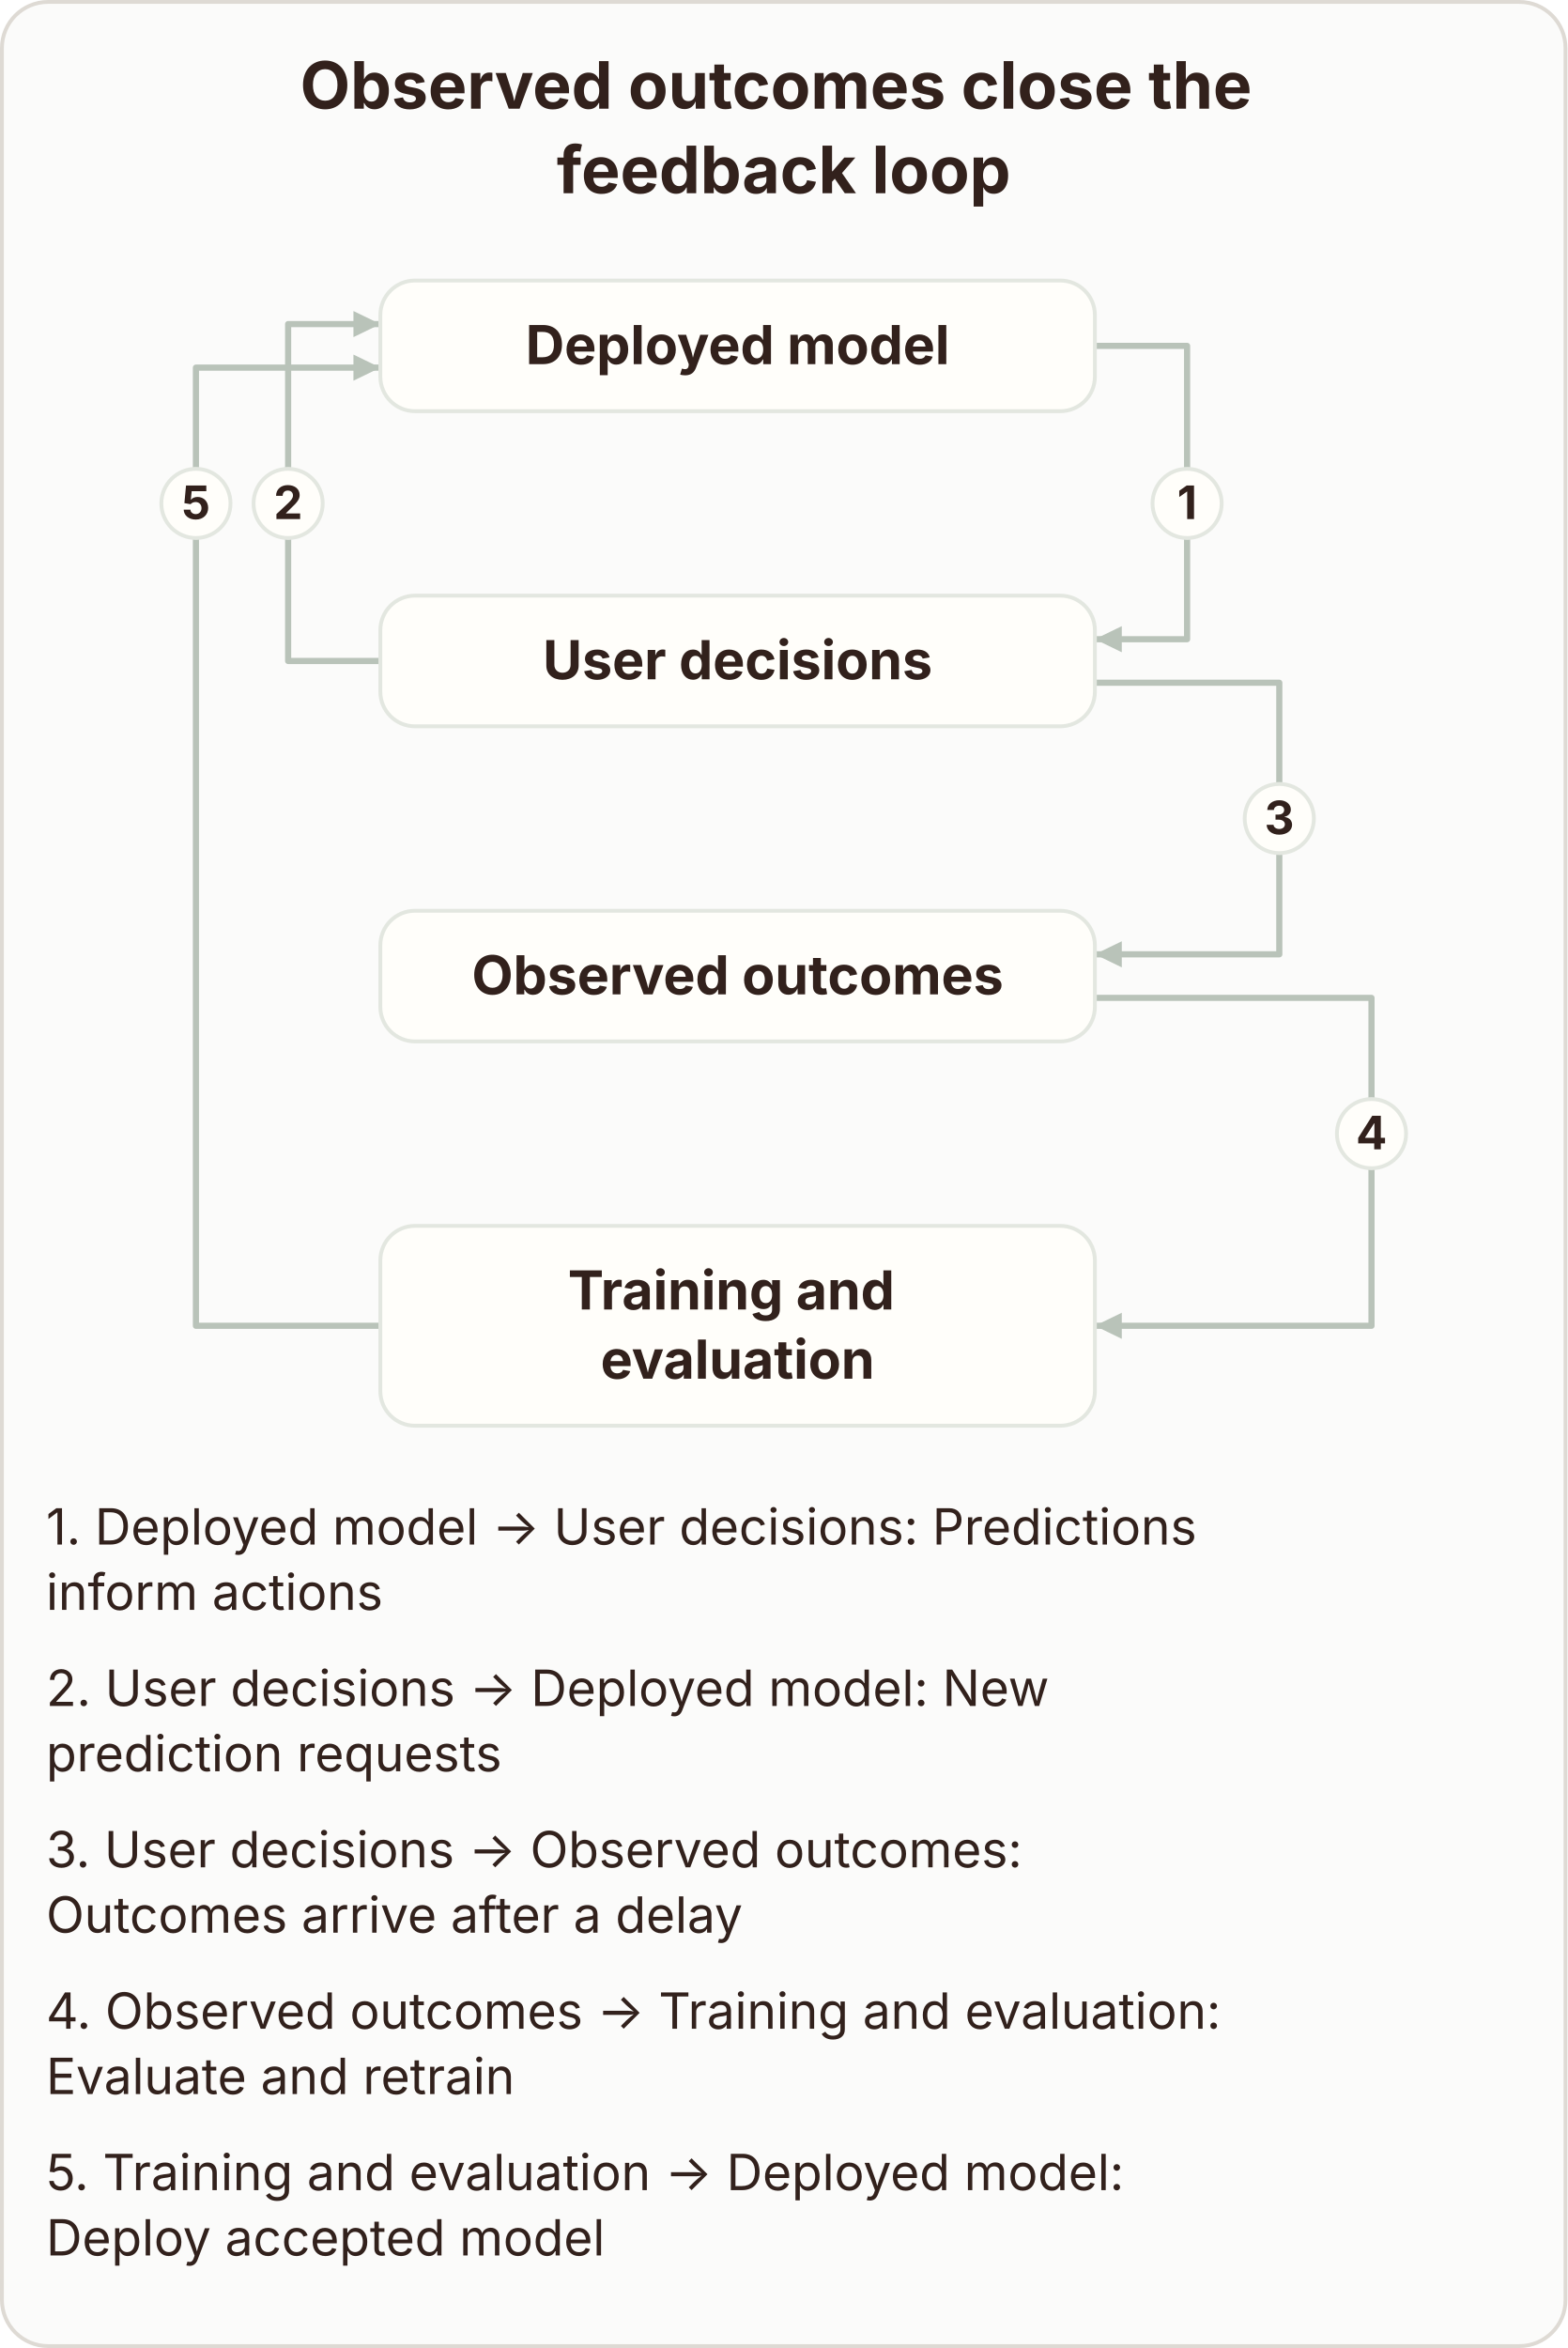
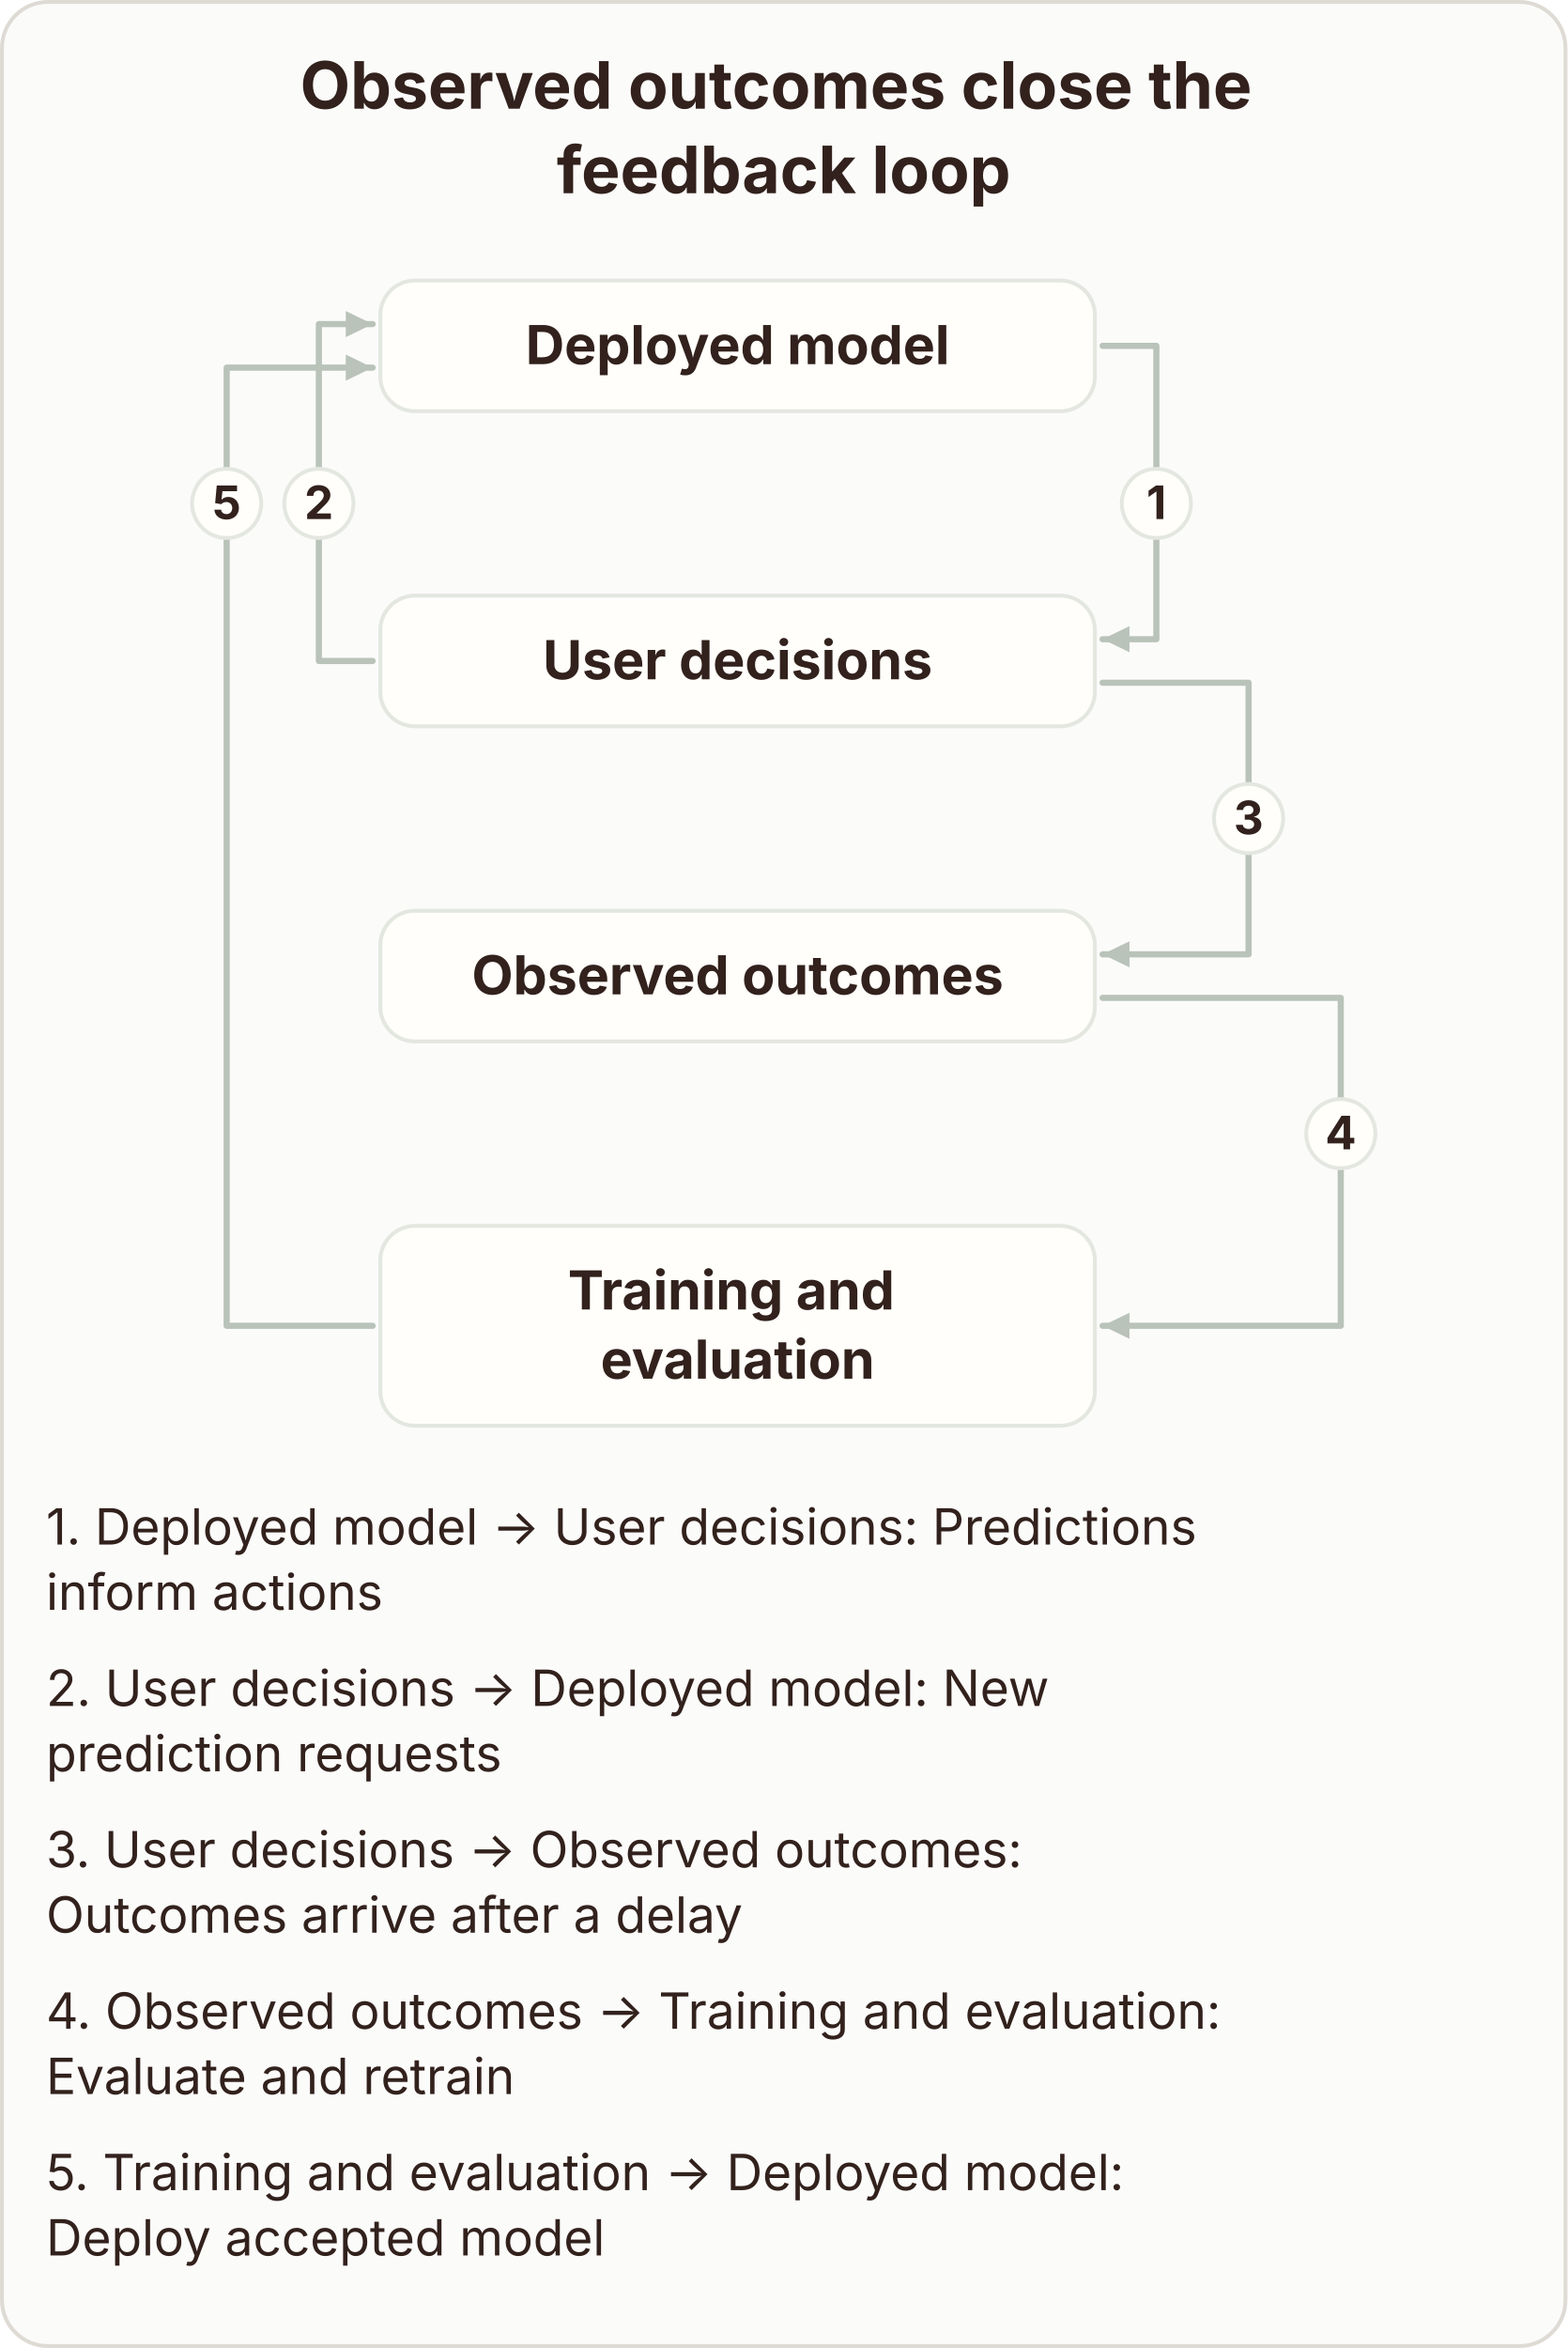
<svg xmlns="http://www.w3.org/2000/svg" width="408" height="611" viewBox="0 0 408 611" role="img" aria-label="Observed outcomes close the feedback loop Deployed model — Predictions inform actions → User decisions User decisions — New prediction requests → Deployed model User decisions — Outcomes arrive after a delay → Observed outcomes Observed outcomes — Evaluate and retrain → Training and evaluation Training and evaluation — Deploy accepted model → Deployed model" font-family="Inter, Liberation Sans, Arial, sans-serif" style="display:block;max-width:none;margin-inline:auto;--color-ink:#202723;--color-ink-2:#5d675f;--color-line:#e3e7e0;--viz-surface:#fffefa" data-tutor-diagram="relationship">
  <rect x="0.5" y="0.5" width="407" height="610" rx="12" fill="var(--viz-surface, #fbfbfa)" stroke="var(--color-line, #dedad4)" />
  <text x="204" y="33.5" fill="var(--color-ink, #32211c)" font-size="17" font-weight="700" text-anchor="middle">
    <tspan x="204" y="28.28">Observed outcomes close the</tspan>
    <tspan x="204" y="50.28">feedback loop</tspan>
  </text>
  <g transform="translate(0 61)">
    <g data-tutor-edge="model:users" data-tutor-edge-index="0">
      <g>
-         <polyline points="285,29 309,29 309,105.333 285,105.333" fill="none" stroke="#b9c3b9" stroke-width="1.6" stroke-linecap="round" stroke-linejoin="round" />
-         <polygon points="285,105.333 292,101.933 292,108.733" fill="#b9c3b9" data-tutor-arrowhead="" />
+         <polyline points="287,29 301,29 301,105.333 287,105.333" fill="none" stroke="#b9c3b9" stroke-width="1.6" stroke-linecap="round" stroke-linejoin="round" />
+         <polygon points="287,105.333 294,101.933 294,108.733" fill="#b9c3b9" data-tutor-arrowhead="" />
      </g>
-       <circle cx="309" cy="70" r="9" fill="#fffefa" stroke="#e3e7e0" />
-       <text x="309" y="70" fill="var(--color-ink, #32211c)" font-size="12" font-weight="700" text-anchor="middle">
-         <tspan x="309" y="74.08">1</tspan>
+       <circle cx="301" cy="70" r="9" fill="#fffefa" stroke="#e3e7e0" />
+       <text x="301" y="70" fill="var(--color-ink, #32211c)" font-size="12" font-weight="700" text-anchor="middle">
+         <tspan x="301" y="74.08">1</tspan>
      </text>
    </g>
    <g data-tutor-edge="users:model" data-tutor-edge-index="1">
      <g>
-         <polyline points="99,111 75,111 75,23.333 99,23.333" fill="none" stroke="#b9c3b9" stroke-width="1.6" stroke-linecap="round" stroke-linejoin="round" />
-         <polygon points="99,23.333 92,26.733 92,19.933" fill="#b9c3b9" data-tutor-arrowhead="" />
+         <polyline points="97,111 83,111 83,23.333 97,23.333" fill="none" stroke="#b9c3b9" stroke-width="1.6" stroke-linecap="round" stroke-linejoin="round" />
+         <polygon points="97,23.333 90,26.733 90,19.933" fill="#b9c3b9" data-tutor-arrowhead="" />
      </g>
-       <circle cx="75" cy="70" r="9" fill="#fffefa" stroke="#e3e7e0" />
-       <text x="75" y="70" fill="var(--color-ink, #32211c)" font-size="12" font-weight="700" text-anchor="middle">
-         <tspan x="75" y="74.08">2</tspan>
+       <circle cx="83" cy="70" r="9" fill="#fffefa" stroke="#e3e7e0" />
+       <text x="83" y="70" fill="var(--color-ink, #32211c)" font-size="12" font-weight="700" text-anchor="middle">
+         <tspan x="83" y="74.08">2</tspan>
      </text>
    </g>
    <g data-tutor-edge="users:labels" data-tutor-edge-index="2">
      <g>
-         <polyline points="285,116.667 333,116.667 333,187.333 285,187.333" fill="none" stroke="#b9c3b9" stroke-width="1.6" stroke-linecap="round" stroke-linejoin="round" />
-         <polygon points="285,187.333 292,183.933 292,190.733" fill="#b9c3b9" data-tutor-arrowhead="" />
+         <polyline points="287,116.667 325,116.667 325,187.333 287,187.333" fill="none" stroke="#b9c3b9" stroke-width="1.6" stroke-linecap="round" stroke-linejoin="round" />
+         <polygon points="287,187.333 294,183.933 294,190.733" fill="#b9c3b9" data-tutor-arrowhead="" />
      </g>
-       <circle cx="333" cy="152" r="9" fill="#fffefa" stroke="#e3e7e0" />
-       <text x="333" y="152" fill="var(--color-ink, #32211c)" font-size="12" font-weight="700" text-anchor="middle">
-         <tspan x="333" y="156.08">3</tspan>
+       <circle cx="325" cy="152" r="9" fill="#fffefa" stroke="#e3e7e0" />
+       <text x="325" y="152" fill="var(--color-ink, #32211c)" font-size="12" font-weight="700" text-anchor="middle">
+         <tspan x="325" y="156.08">3</tspan>
      </text>
    </g>
    <g data-tutor-edge="labels:training" data-tutor-edge-index="3">
      <g>
-         <polyline points="285,198.667 357,198.667 357,284 285,284" fill="none" stroke="#b9c3b9" stroke-width="1.6" stroke-linecap="round" stroke-linejoin="round" />
-         <polygon points="285,284 292,280.6 292,287.4" fill="#b9c3b9" data-tutor-arrowhead="" />
+         <polyline points="287,198.667 349,198.667 349,284 287,284" fill="none" stroke="#b9c3b9" stroke-width="1.6" stroke-linecap="round" stroke-linejoin="round" />
+         <polygon points="287,284 294,280.6 294,287.4" fill="#b9c3b9" data-tutor-arrowhead="" />
      </g>
-       <circle cx="357" cy="234" r="9" fill="#fffefa" stroke="#e3e7e0" />
-       <text x="357" y="234" fill="var(--color-ink, #32211c)" font-size="12" font-weight="700" text-anchor="middle">
-         <tspan x="357" y="238.08">4</tspan>
+       <circle cx="349" cy="234" r="9" fill="#fffefa" stroke="#e3e7e0" />
+       <text x="349" y="234" fill="var(--color-ink, #32211c)" font-size="12" font-weight="700" text-anchor="middle">
+         <tspan x="349" y="238.08">4</tspan>
      </text>
    </g>
    <g data-tutor-edge="training:model" data-tutor-edge-index="4">
      <g>
-         <polyline points="99,284 51,284 51,34.667 99,34.667" fill="none" stroke="#b9c3b9" stroke-width="1.6" stroke-linecap="round" stroke-linejoin="round" />
-         <polygon points="99,34.667 92,38.067 92,31.267" fill="#b9c3b9" data-tutor-arrowhead="" />
+         <polyline points="97,284 59,284 59,34.667 97,34.667" fill="none" stroke="#b9c3b9" stroke-width="1.6" stroke-linecap="round" stroke-linejoin="round" />
+         <polygon points="97,34.667 90,38.067 90,31.267" fill="#b9c3b9" data-tutor-arrowhead="" />
      </g>
-       <circle cx="51" cy="70" r="9" fill="#fffefa" stroke="#e3e7e0" />
-       <text x="51" y="70" fill="var(--color-ink, #32211c)" font-size="12" font-weight="700" text-anchor="middle">
-         <tspan x="51" y="74.08">5</tspan>
+       <circle cx="59" cy="70" r="9" fill="#fffefa" stroke="#e3e7e0" />
+       <text x="59" y="70" fill="var(--color-ink, #32211c)" font-size="12" font-weight="700" text-anchor="middle">
+         <tspan x="59" y="74.08">5</tspan>
      </text>
    </g>
    <g data-tutor-node="model">
      <rect x="99" y="12" width="186" height="34" rx="9" fill="#fffefa" stroke="#e3e7e0" stroke-width="1" />
      <text x="192" y="29" fill="var(--color-ink, #32211c)" font-size="14" font-weight="700" text-anchor="middle">
        <tspan x="192" y="33.76">Deployed model</tspan>
      </text>
    </g>
    <g data-tutor-node="users">
      <rect x="99" y="94" width="186" height="34" rx="9" fill="#fffefa" stroke="#e3e7e0" stroke-width="1" />
      <text x="192" y="111" fill="var(--color-ink, #32211c)" font-size="14" font-weight="700" text-anchor="middle">
        <tspan x="192" y="115.76">User decisions</tspan>
      </text>
    </g>
    <g data-tutor-node="labels">
      <rect x="99" y="176" width="186" height="34" rx="9" fill="#fffefa" stroke="#e3e7e0" stroke-width="1" />
      <text x="192" y="193" fill="var(--color-ink, #32211c)" font-size="14" font-weight="700" text-anchor="middle">
        <tspan x="192" y="197.76">Observed outcomes</tspan>
      </text>
    </g>
    <g data-tutor-node="training">
      <rect x="99" y="258" width="186" height="52" rx="9" fill="#fffefa" stroke="#e3e7e0" stroke-width="1" />
      <text x="192" y="284" fill="var(--color-ink, #32211c)" font-size="14" font-weight="700" text-anchor="middle">
        <tspan x="192" y="279.76">Training and</tspan>
        <tspan x="192" y="297.76">evaluation</tspan>
      </text>
    </g>
    <text x="12" y="345" fill="var(--color-ink, #32211c)" font-size="13" font-weight="400" text-anchor="start">
      <tspan x="12" y="340.92">1. Deployed model → User decisions: Predictions</tspan>
      <tspan x="12" y="357.92">inform actions</tspan>
    </text>
    <text x="12" y="387" fill="var(--color-ink, #32211c)" font-size="13" font-weight="400" text-anchor="start">
      <tspan x="12" y="382.92">2. User decisions → Deployed model: New</tspan>
      <tspan x="12" y="399.92">prediction requests</tspan>
    </text>
    <text x="12" y="429" fill="var(--color-ink, #32211c)" font-size="13" font-weight="400" text-anchor="start">
      <tspan x="12" y="424.92">3. User decisions → Observed outcomes:</tspan>
      <tspan x="12" y="441.92">Outcomes arrive after a delay</tspan>
    </text>
    <text x="12" y="471" fill="var(--color-ink, #32211c)" font-size="13" font-weight="400" text-anchor="start">
      <tspan x="12" y="466.92">4. Observed outcomes → Training and evaluation:</tspan>
      <tspan x="12" y="483.92">Evaluate and retrain</tspan>
    </text>
    <text x="12" y="513" fill="var(--color-ink, #32211c)" font-size="13" font-weight="400" text-anchor="start">
      <tspan x="12" y="508.92">5. Training and evaluation → Deployed model:</tspan>
      <tspan x="12" y="525.92">Deploy accepted model</tspan>
    </text>
  </g>
</svg>
